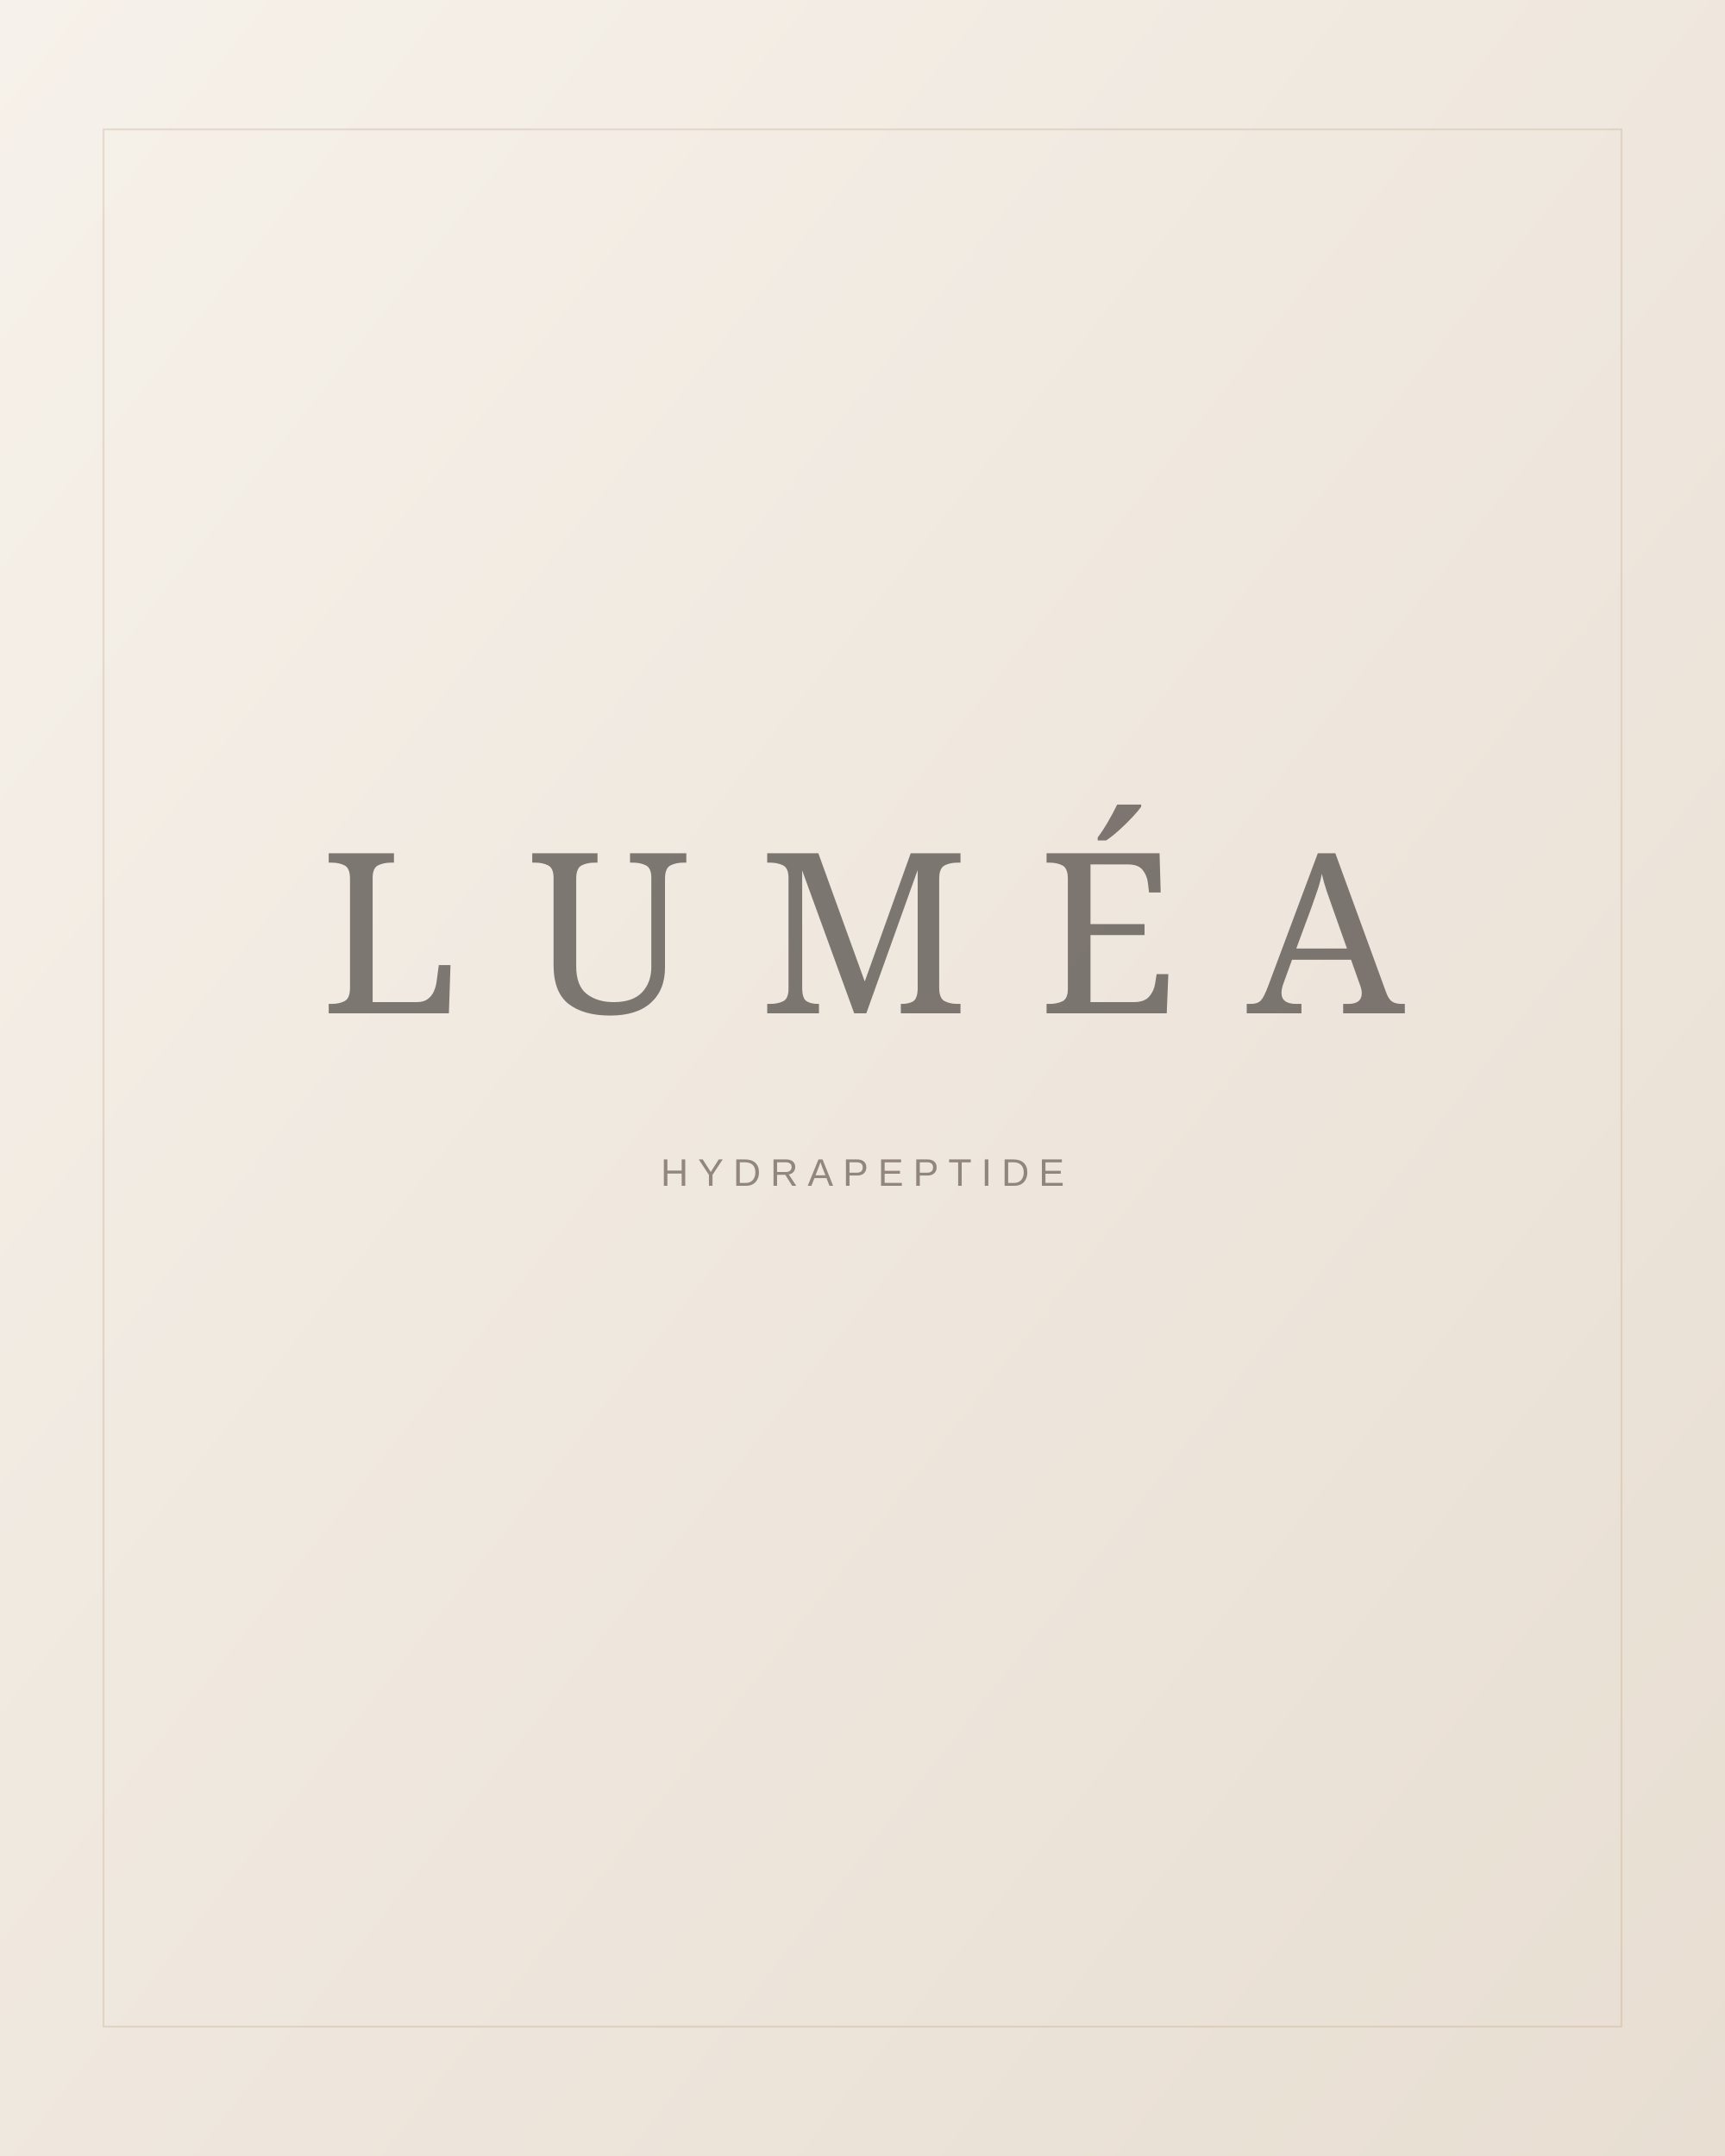
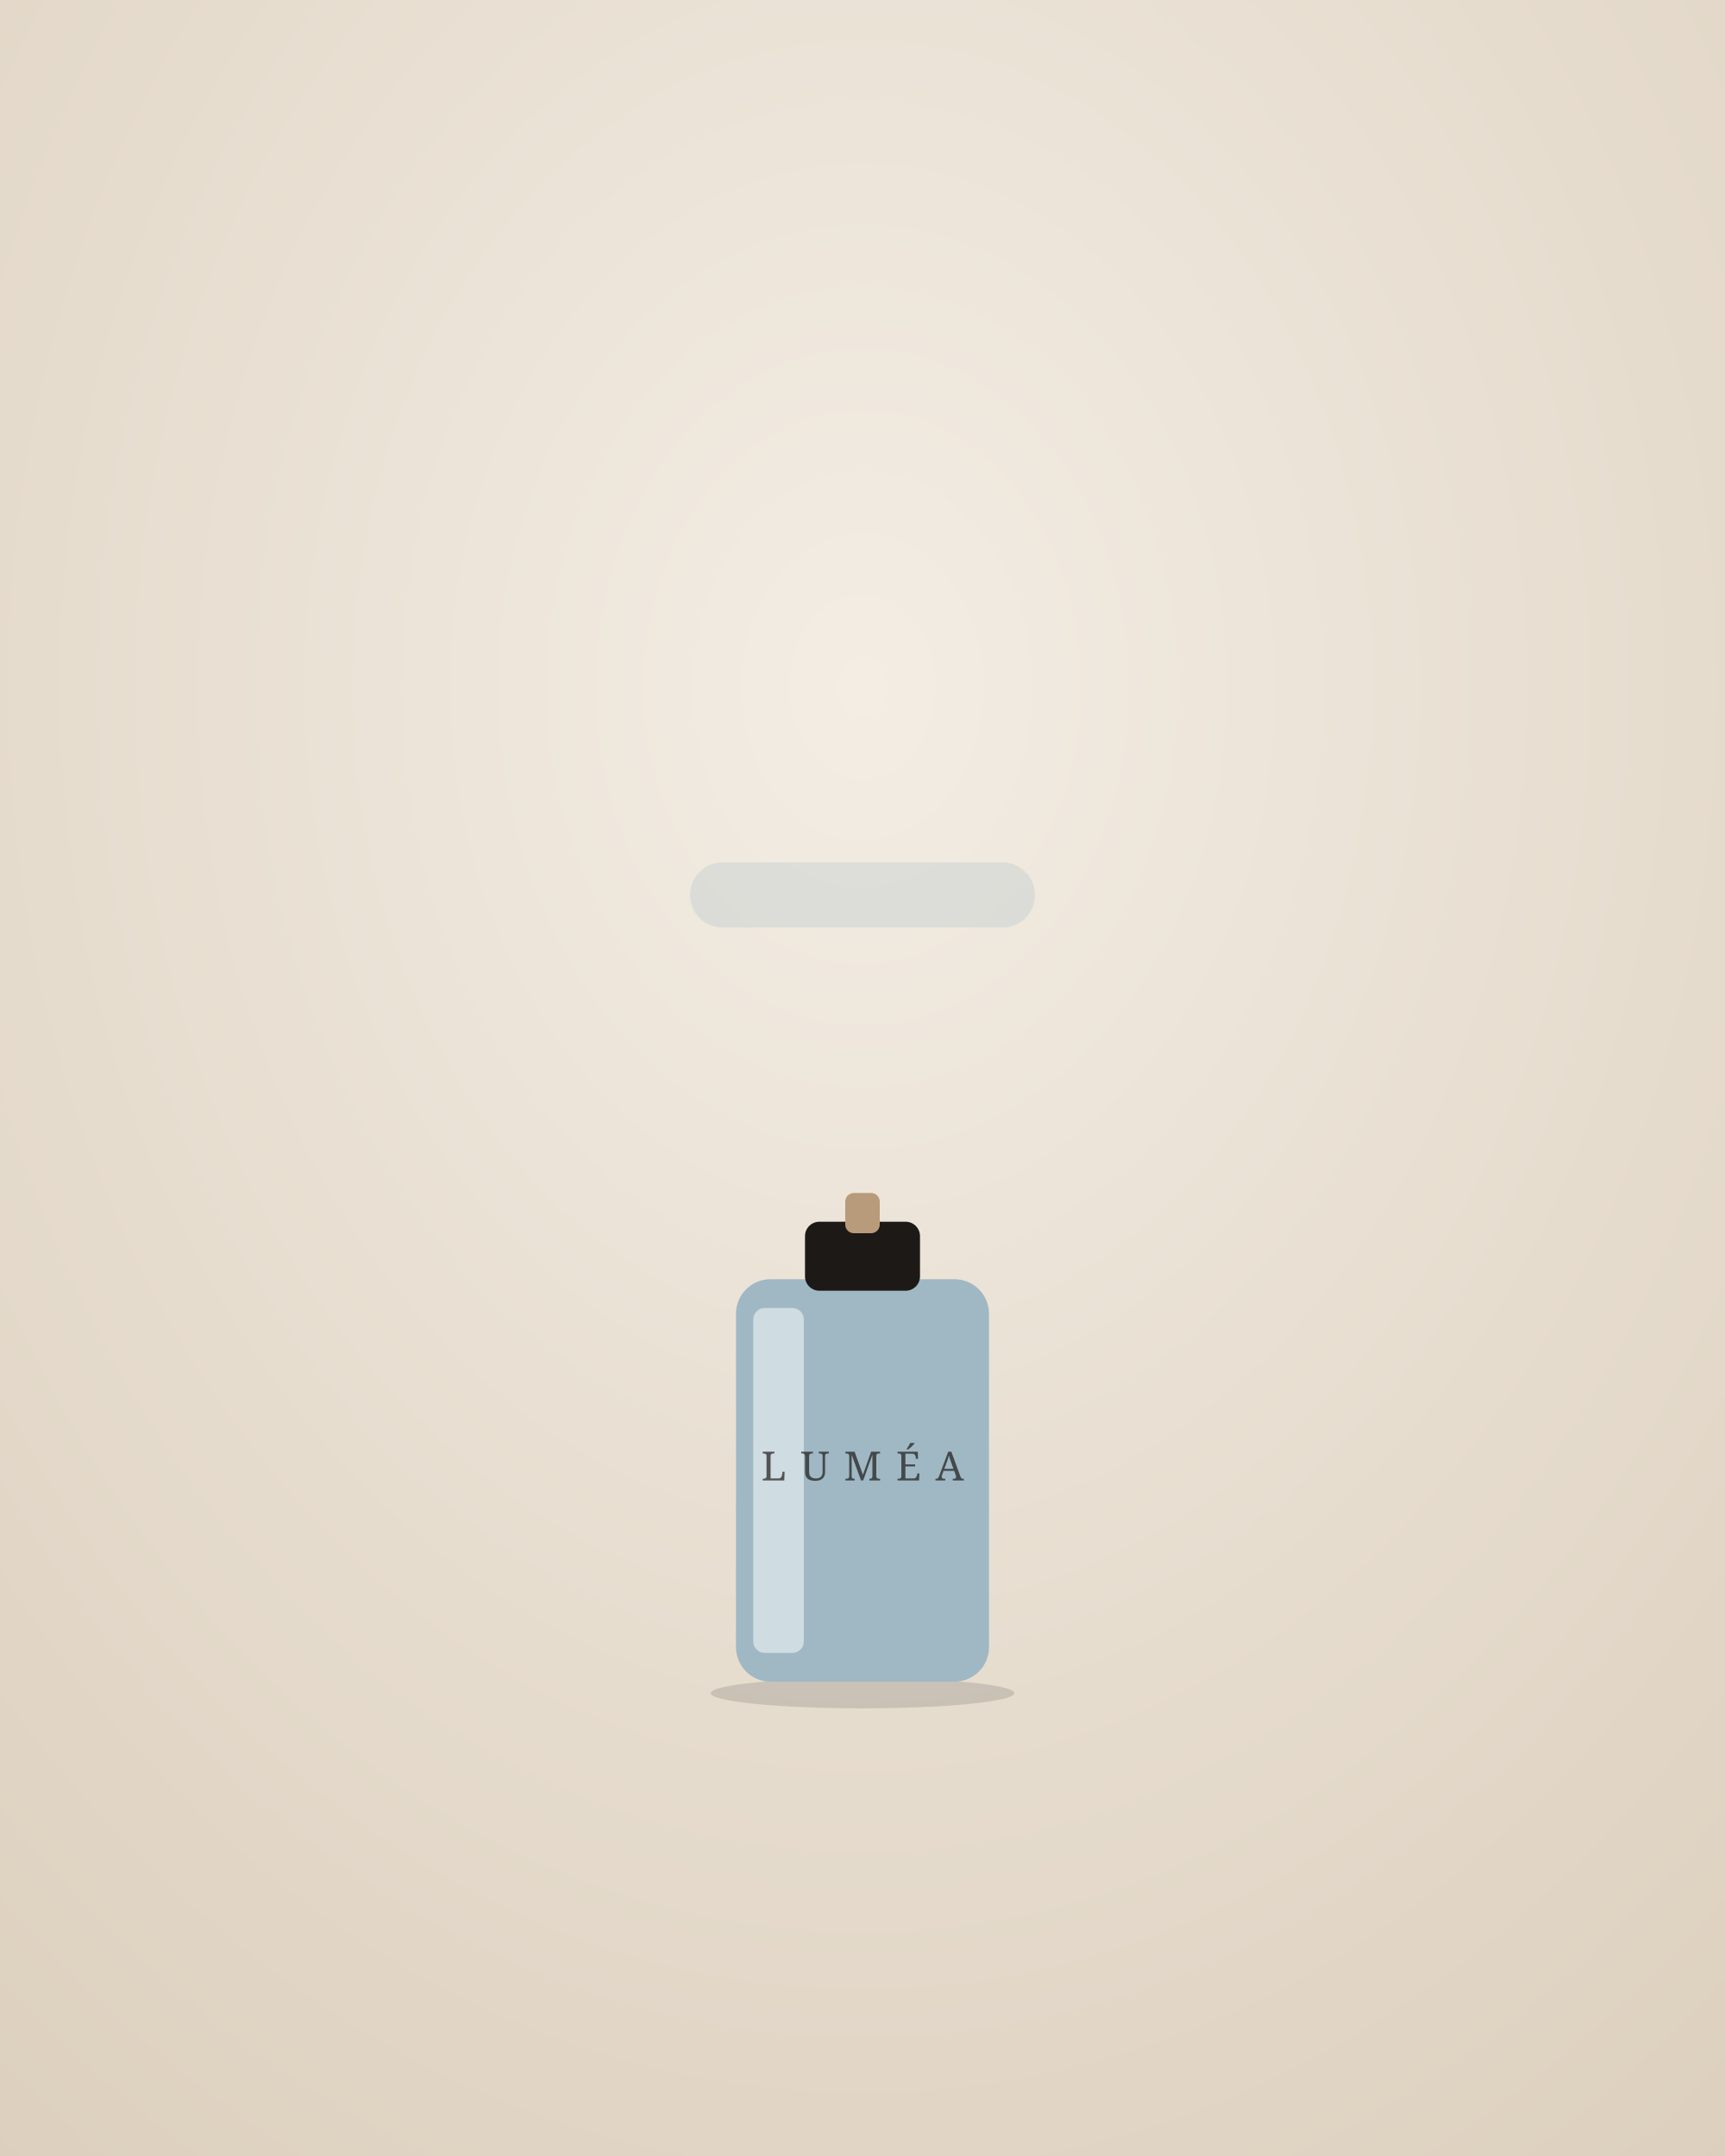
<svg xmlns="http://www.w3.org/2000/svg" width="900" height="1125" viewBox="0 0 900 1125">
  <defs>
-     <linearGradient id="g" x1="0" y1="0" x2="1" y2="1">
-       <stop offset="0" stop-color="#F6F1EA" />
-       <stop offset="1" stop-color="#E8DED2" />
+     <radialGradient id="bg" cx="50%" cy="32%" r="85%">
+       <stop offset="0" stop-color="#F3EDE4" />
+       <stop offset="1" stop-color="#DCCFBD" />
+     </radialGradient>
+     <linearGradient id="glass" x1="0" y1="0" x2="1" y2="1">
+       <stop offset="0" stop-color="#ffffff" stop-opacity="0.9" />
+       <stop offset="1" stop-color="#ffffff" stop-opacity="0.35" />
    </linearGradient>
  </defs>
-   <rect width="900" height="1125" fill="url(#g)" />
-   <g fill="none" stroke="#B79B7A" stroke-opacity="0.25">
-     <rect x="54" y="67.5" width="792" height="990" />
-   </g>
-   <text x="50%" y="528.75" text-anchor="middle" font-family="Georgia, serif" font-weight="300" font-size="117" fill="#1D1917" fill-opacity="0.55" letter-spacing="36">LUMÉA</text>
-   <text x="50%" y="618.75" text-anchor="middle" font-family="Arial, sans-serif" font-size="20" letter-spacing="5" fill="#81766D" fill-opacity="0.85">HYDRAPEPTIDE</text>
+   <rect width="900" height="1125" fill="url(#bg)" />
+   <ellipse cx="450" cy="883.5" rx="79.2" ry="7.92" fill="#1D1917" opacity="0.14" />
+   <rect x="384" y="667.5" width="132" height="210" rx="18" fill="#9FB8C4" />
+   <rect x="393" y="682.5" width="26.4" height="180" rx="6" fill="#ffffff" opacity="0.5" />
+   <rect x="420" y="637.5" width="60" height="36" rx="7.5" fill="#1D1917" />
+   <rect x="441" y="622.5" width="18" height="21" rx="4.5" fill="#B79B7A" />
+   <text x="450" y="772.5" text-anchor="middle" font-family="Georgia, serif" font-size="21" fill="#1D1917" opacity="0.7" letter-spacing="7.5">LUMÉA</text>
+   <rect x="360" y="450" width="180" height="34" rx="17" fill="#9FB8C4" opacity="0.25" />
</svg>
